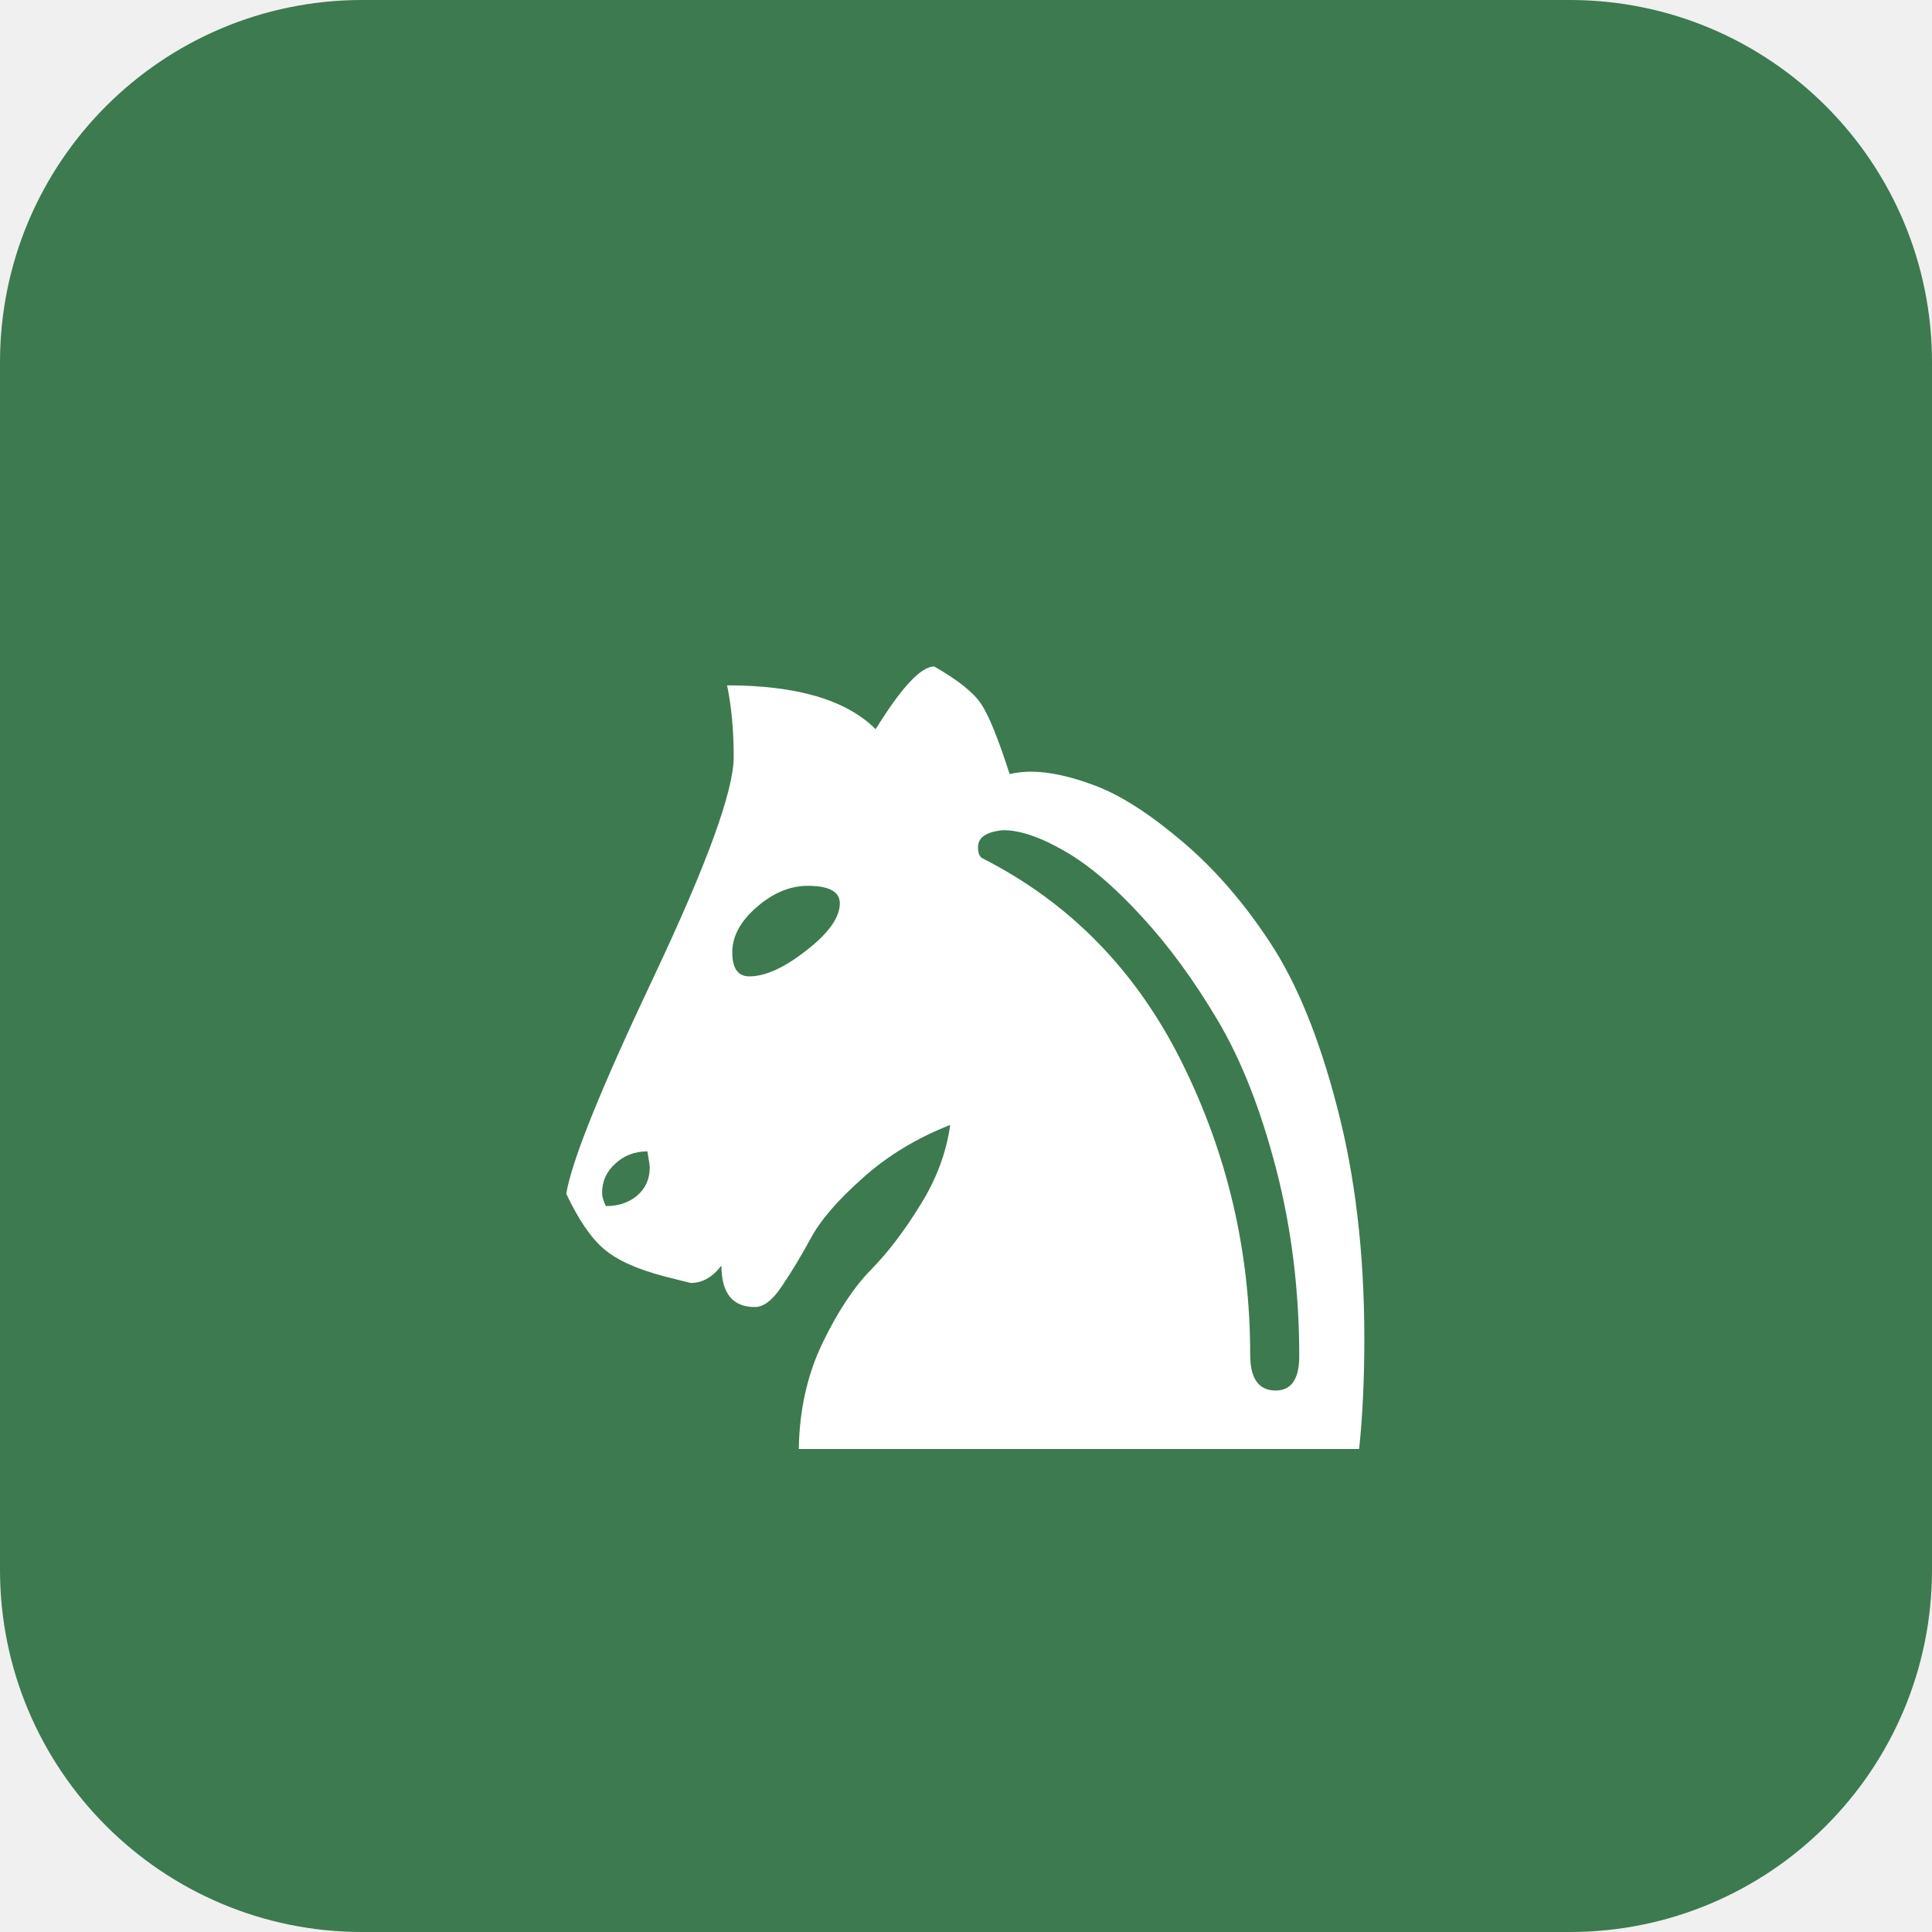
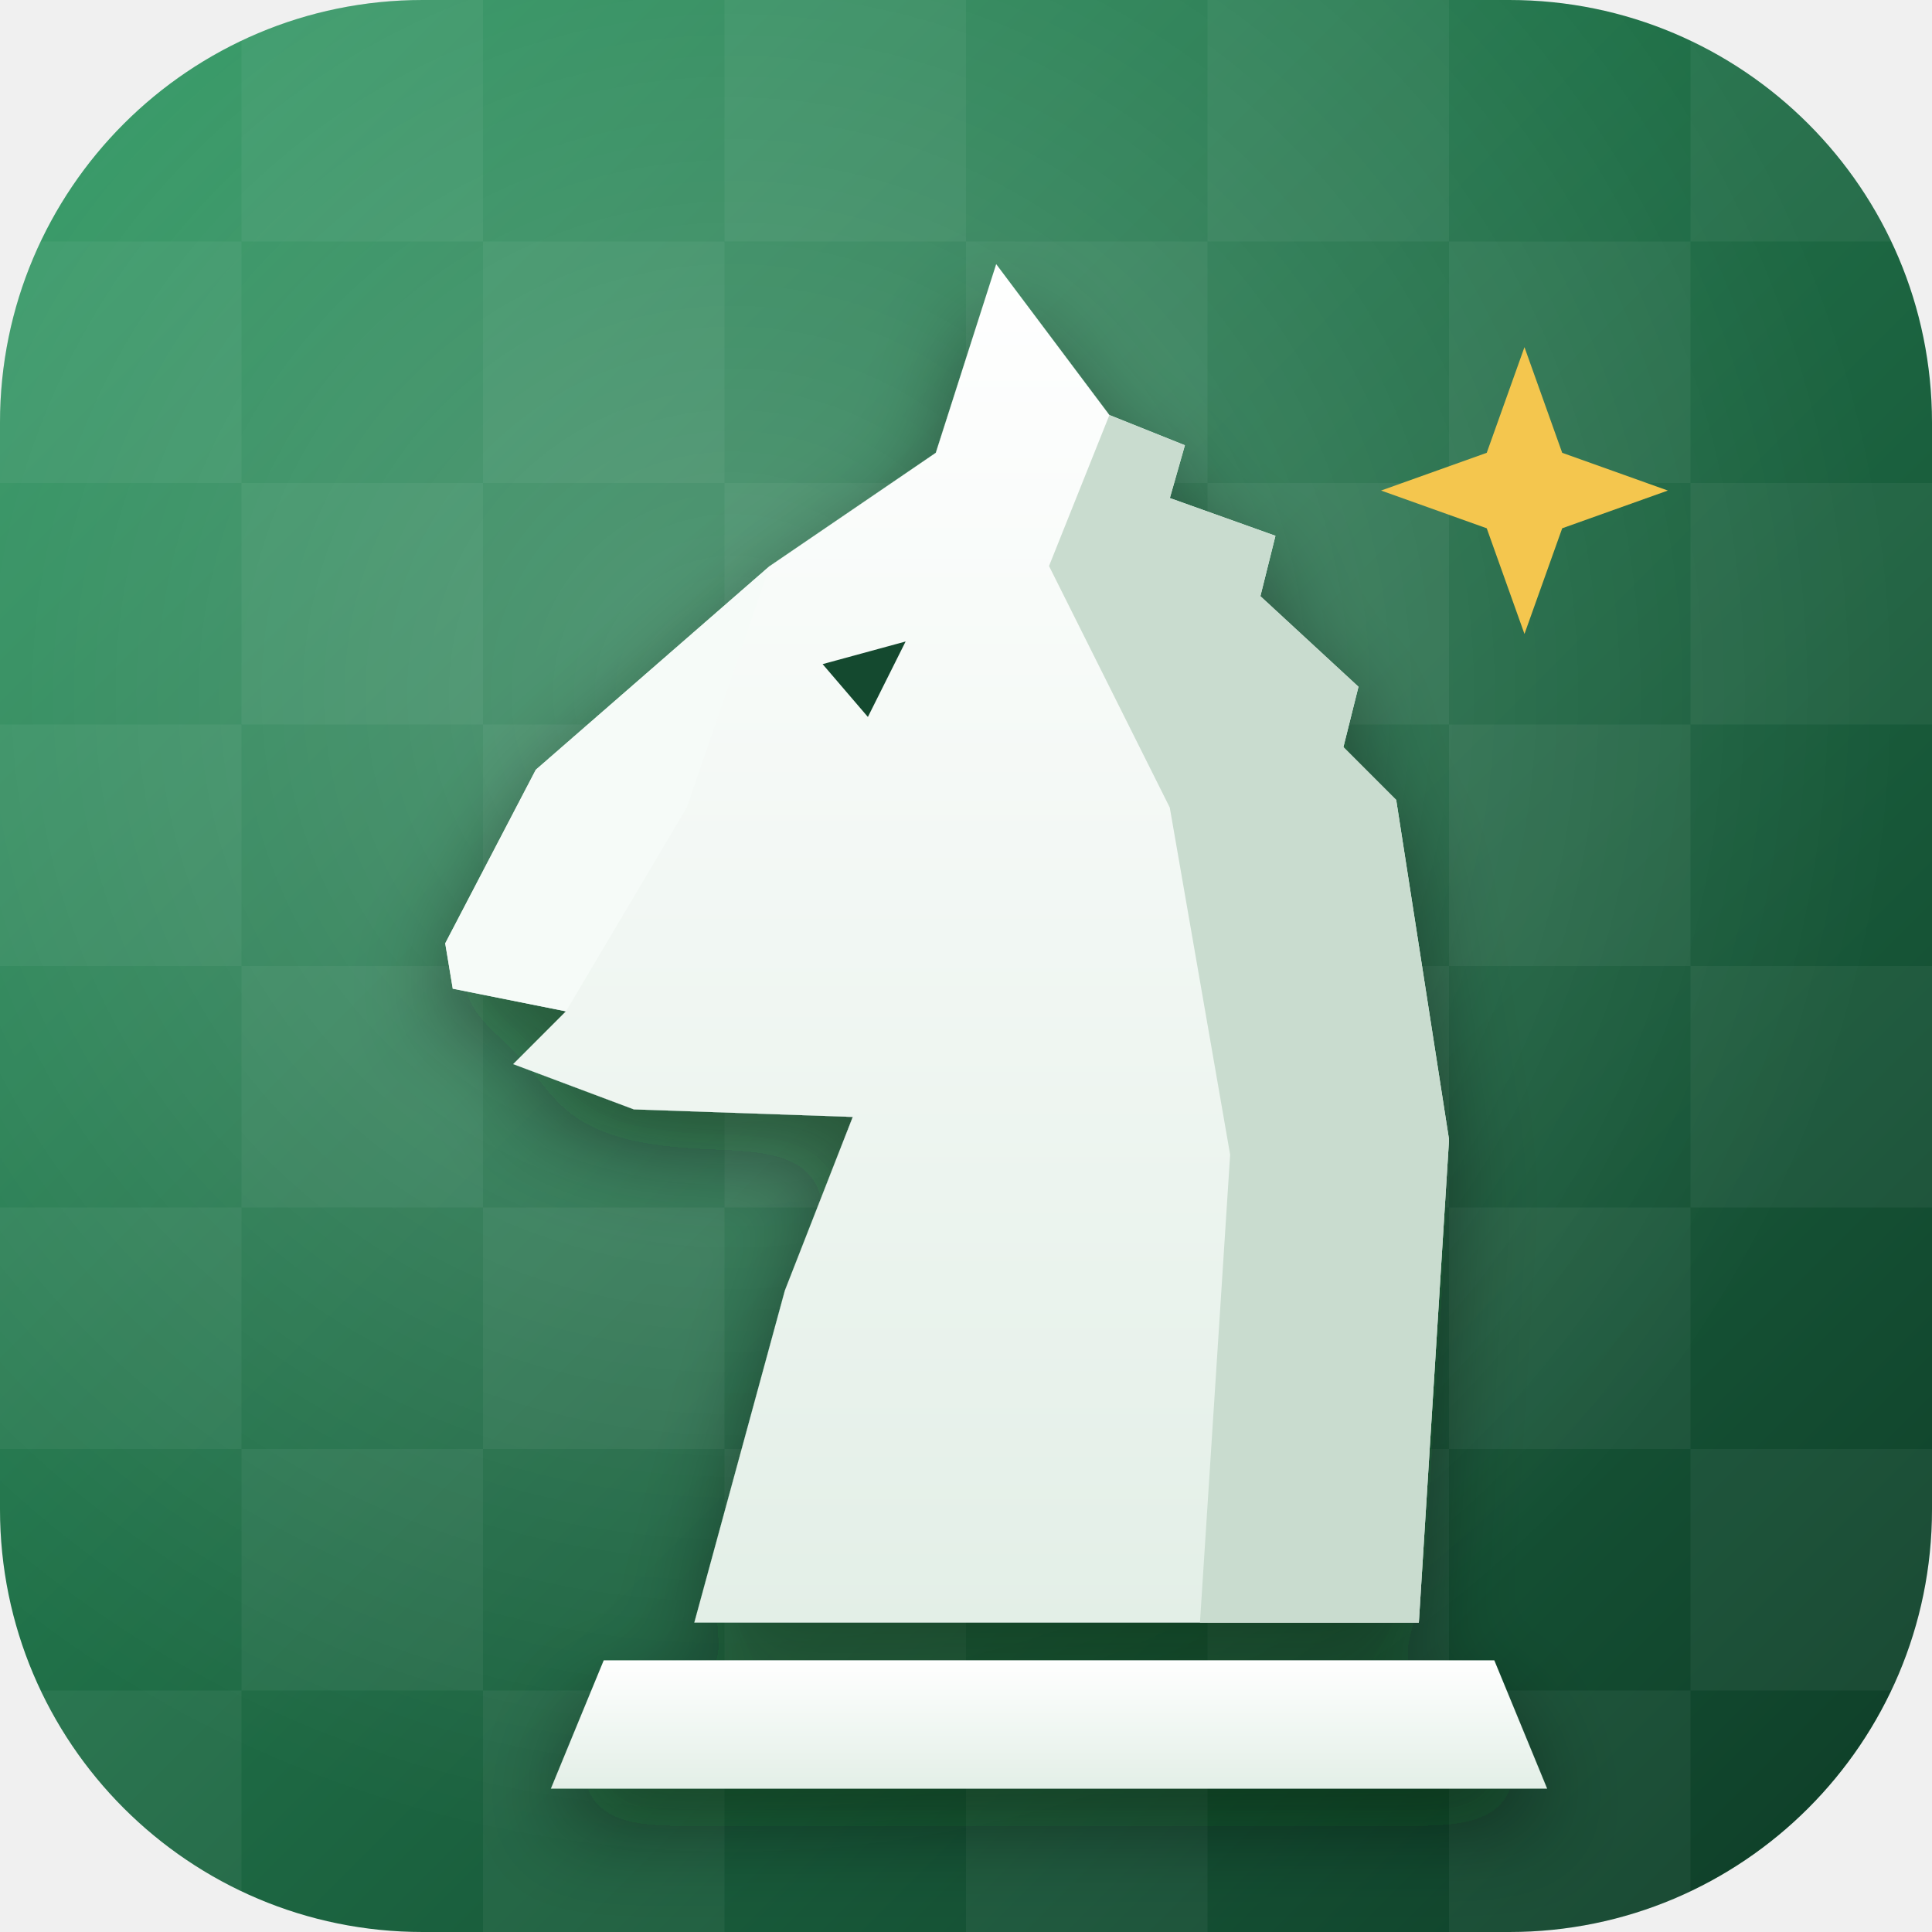
- <svg xmlns="http://www.w3.org/2000/svg" viewBox="0 0 64 64">
-   <rect width="64" height="64" rx="12" fill="#3d7a4f" />
-   <text x="32" y="48" font-size="44" text-anchor="middle" fill="#fff">♞</text>
+ <svg xmlns="http://www.w3.org/2000/svg" viewBox="0 0 512 512" width="512" height="512">
+   <defs>
+     <linearGradient id="bg" x1="0" y1="0" x2="1" y2="1">
+       <stop offset="0" stop-color="#2f9a63" />
+       <stop offset="1" stop-color="#0d3b26" />
+     </linearGradient>
+     <radialGradient id="glow" cx="0.38" cy="0.36" r="0.6">
+       <stop offset="0" stop-color="#fff" stop-opacity="0.22" />
+       <stop offset="1" stop-color="#fff" stop-opacity="0" />
+     </radialGradient>
+     <linearGradient id="white" x1="0" y1="0" x2="0" y2="1">
+       <stop offset="0" stop-color="#fff" />
+       <stop offset="1" stop-color="#e3efe7" />
+     </linearGradient>
+     <filter id="shadow" x="-20%" y="-20%" width="140%" height="140%">
+       <feDropShadow dx="0" dy="10" stdDeviation="12" flood-color="#04150d" flood-opacity="0.45" />
+     </filter>
+     <clipPath id="tile">
+       <rect width="512" height="512" rx="112" />
+     </clipPath>
+   </defs>
+   <g clip-path="url(#tile)">
+     <rect width="512" height="512" fill="url(#bg)" />
+     <g fill="#fff" opacity="0.05">
+       <rect x="64" y="0" width="64" height="64" />
+       <rect x="192" y="0" width="64" height="64" />
+       <rect x="320" y="0" width="64" height="64" />
+       <rect x="448" y="0" width="64" height="64" />
+       <rect x="0" y="64" width="64" height="64" />
+       <rect x="128" y="64" width="64" height="64" />
+       <rect x="256" y="64" width="64" height="64" />
+       <rect x="384" y="64" width="64" height="64" />
+       <rect x="64" y="128" width="64" height="64" />
+       <rect x="192" y="128" width="64" height="64" />
+       <rect x="320" y="128" width="64" height="64" />
+       <rect x="448" y="128" width="64" height="64" />
+       <rect x="0" y="192" width="64" height="64" />
+       <rect x="128" y="192" width="64" height="64" />
+       <rect x="256" y="192" width="64" height="64" />
+       <rect x="384" y="192" width="64" height="64" />
+       <rect x="64" y="256" width="64" height="64" />
+       <rect x="192" y="256" width="64" height="64" />
+       <rect x="320" y="256" width="64" height="64" />
+       <rect x="448" y="256" width="64" height="64" />
+       <rect x="0" y="320" width="64" height="64" />
+       <rect x="128" y="320" width="64" height="64" />
+       <rect x="256" y="320" width="64" height="64" />
+       <rect x="384" y="320" width="64" height="64" />
+       <rect x="64" y="384" width="64" height="64" />
+       <rect x="192" y="384" width="64" height="64" />
+       <rect x="320" y="384" width="64" height="64" />
+       <rect x="448" y="384" width="64" height="64" />
+       <rect x="0" y="448" width="64" height="64" />
+       <rect x="128" y="448" width="64" height="64" />
+       <rect x="256" y="448" width="64" height="64" />
+       <rect x="384" y="448" width="64" height="64" />
+     </g>
+     <rect width="512" height="512" fill="url(#glow)" />
+     <g transform="translate(0 0) scale(1)">
+       <g filter="url(#shadow)">
+         <path d="M184 430 L208 342 L226 296 L168 294 L136 282 L150 268 L120 262 L118 250 L142 204 L204 150 L248 120 L264 70 L294 110 L314 118 L310 132 L338 142 L334 158 L360 182 L356 198 L370 212 L384 302 L376 430 Z" fill="url(#white)" />
+         <path d="M294 110 L314 118 L310 132 L338 142 L334 158 L360 182 L356 198 L370 212 L384 302 L376 430 L318 430 L326 306 L310 214 L278 150 Z" fill="#c9dccf" />
+         <path d="M118 250 L142 204 L204 150 L182 214 L150 268 L120 262 Z" fill="#f6fbf8" />
+         <path d="M160 440 L396 440 L410 474 L146 474 Z" fill="url(#white)" />
+       </g>
+       <path d="M218 176 L240 170 L230 190 Z" fill="#14492f" />
+       <path d="M404 92 L414 120 L442 130 L414 140 L404 168 L394 140 L366 130 L394 120 Z" fill="#f4c64e" />
+     </g>
+   </g>
</svg>
